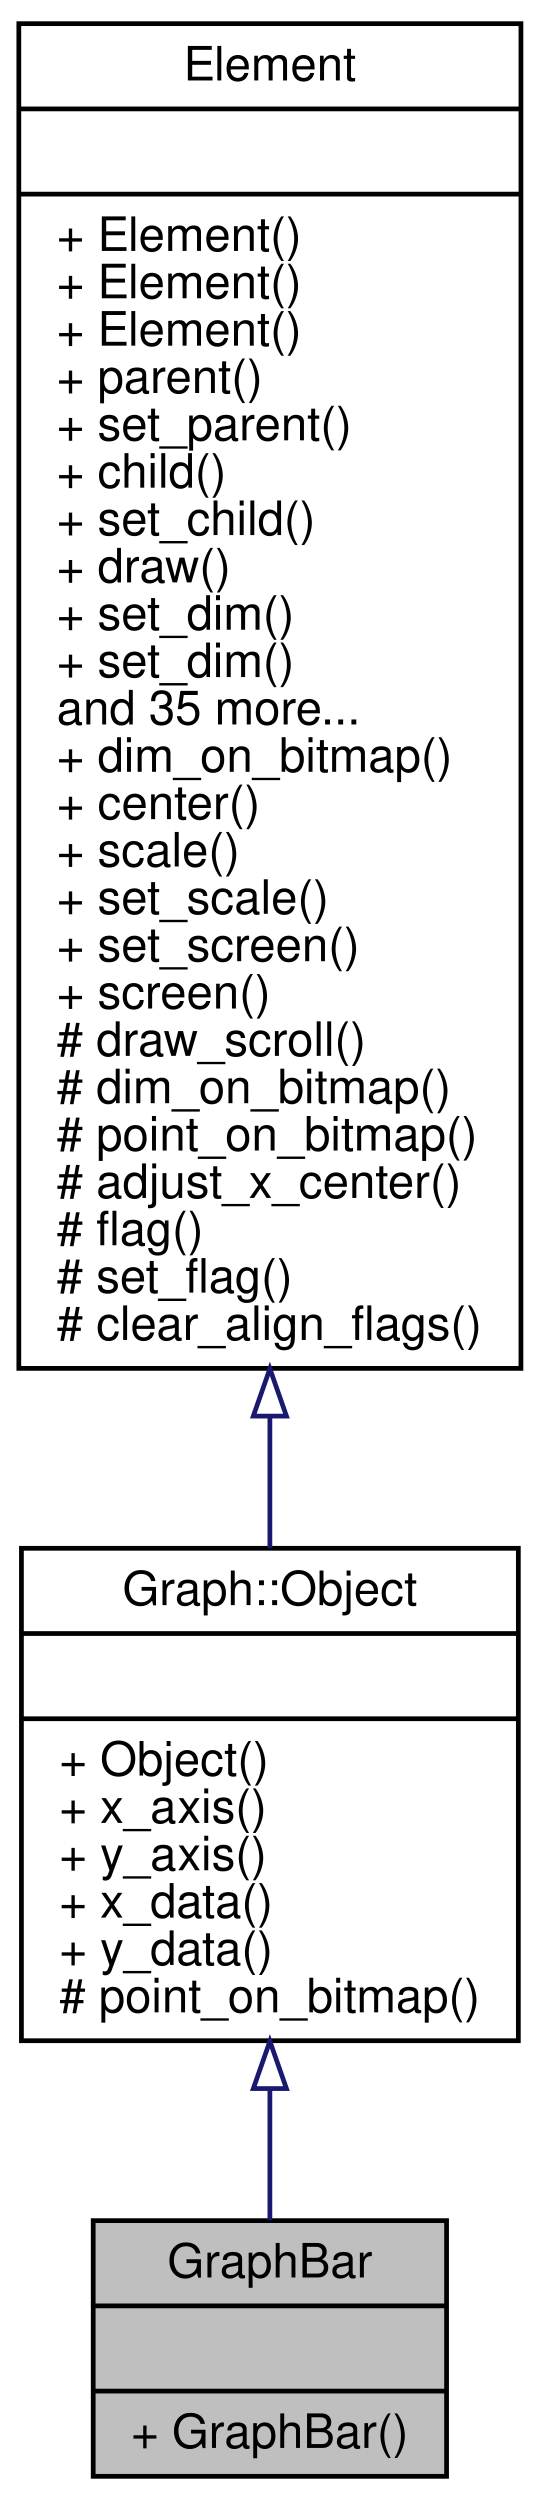
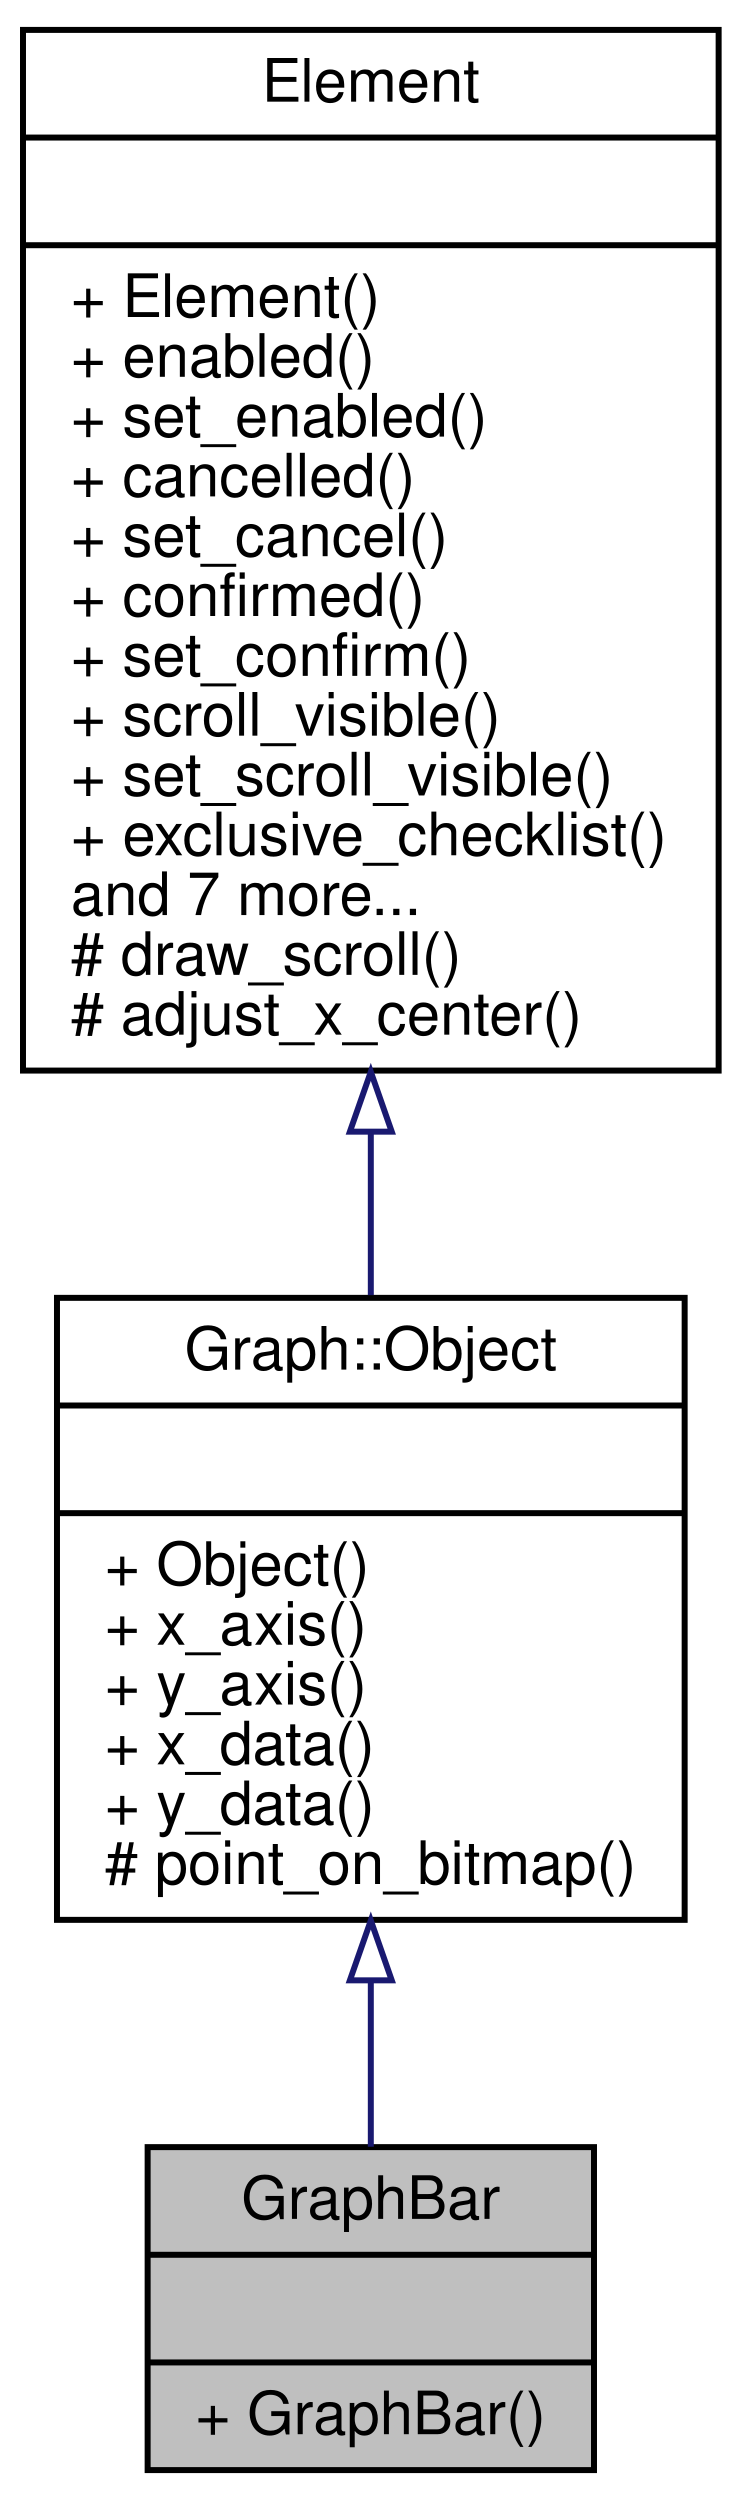
- <svg xmlns="http://www.w3.org/2000/svg" xmlns:xlink="http://www.w3.org/1999/xlink" width="114pt" height="528pt" viewBox="0.00 0.00 114.00 528.00">
-   <g id="graph0" class="graph" transform="scale(1 1) rotate(0) translate(4 524)">
+ <svg xmlns="http://www.w3.org/2000/svg" xmlns:xlink="http://www.w3.org/1999/xlink" width="124pt" height="418pt" viewBox="0.00 0.00 124.00 418.00">
+   <g id="graph0" class="graph" transform="scale(1 1) rotate(0) translate(4 414)">
    <g id="node1" class="node">
-       <polygon fill="#bfbfbf" stroke="black" points="15.684,-1 15.684,-55 90.316,-55 90.316,-1 15.684,-1" />
-       <text text-anchor="middle" x="53" y="-43" font-family="Helvetica,sans-Serif" font-size="10.00">GraphBar</text>
-       <polyline fill="none" stroke="black" points="15.684,-37 90.316,-37 " />
-       <text text-anchor="middle" x="53" y="-25" font-family="Helvetica,sans-Serif" font-size="10.00"> </text>
-       <polyline fill="none" stroke="black" points="15.684,-19 90.316,-19 " />
-       <text text-anchor="start" x="23.684" y="-7" font-family="Helvetica,sans-Serif" font-size="10.00">+ GraphBar()</text>
+       <polygon fill="#bfbfbf" stroke="black" points="20.684,-1 20.684,-55 95.316,-55 95.316,-1 20.684,-1" />
+       <text text-anchor="middle" x="58" y="-43" font-family="Helvetica,sans-Serif" font-size="10.00">GraphBar</text>
+       <polyline fill="none" stroke="black" points="20.684,-37 95.316,-37 " />
+       <text text-anchor="middle" x="58" y="-25" font-family="Helvetica,sans-Serif" font-size="10.00"> </text>
+       <polyline fill="none" stroke="black" points="20.684,-19 95.316,-19 " />
+       <text text-anchor="start" x="28.684" y="-7" font-family="Helvetica,sans-Serif" font-size="10.00">+ GraphBar()</text>
    </g>
    <g id="node2" class="node">
      <g id="a_node2">
        <a xlink:href="class_graph_1_1_object.html" target="_top" xlink:title="Abstract Graph Class. ">
-           <polygon fill="none" stroke="black" points="0.527,-93 0.527,-197 105.473,-197 105.473,-93 0.527,-93" />
-           <text text-anchor="middle" x="53" y="-185" font-family="Helvetica,sans-Serif" font-size="10.00">Graph::Object</text>
-           <polyline fill="none" stroke="black" points="0.527,-179 105.473,-179 " />
-           <text text-anchor="middle" x="53" y="-167" font-family="Helvetica,sans-Serif" font-size="10.00"> </text>
-           <polyline fill="none" stroke="black" points="0.527,-161 105.473,-161 " />
-           <text text-anchor="start" x="8.527" y="-149" font-family="Helvetica,sans-Serif" font-size="10.00">+ Object()</text>
-           <text text-anchor="start" x="8.527" y="-139" font-family="Helvetica,sans-Serif" font-size="10.00">+ x_axis()</text>
-           <text text-anchor="start" x="8.527" y="-129" font-family="Helvetica,sans-Serif" font-size="10.00">+ y_axis()</text>
-           <text text-anchor="start" x="8.527" y="-119" font-family="Helvetica,sans-Serif" font-size="10.00">+ x_data()</text>
-           <text text-anchor="start" x="8.527" y="-109" font-family="Helvetica,sans-Serif" font-size="10.00">+ y_data()</text>
-           <text text-anchor="start" x="8.527" y="-99" font-family="Helvetica,sans-Serif" font-size="10.00"># point_on_bitmap()</text>
+           <polygon fill="none" stroke="black" points="5.527,-93 5.527,-197 110.473,-197 110.473,-93 5.527,-93" />
+           <text text-anchor="middle" x="58" y="-185" font-family="Helvetica,sans-Serif" font-size="10.00">Graph::Object</text>
+           <polyline fill="none" stroke="black" points="5.527,-179 110.473,-179 " />
+           <text text-anchor="middle" x="58" y="-167" font-family="Helvetica,sans-Serif" font-size="10.00"> </text>
+           <polyline fill="none" stroke="black" points="5.527,-161 110.473,-161 " />
+           <text text-anchor="start" x="13.527" y="-149" font-family="Helvetica,sans-Serif" font-size="10.00">+ Object()</text>
+           <text text-anchor="start" x="13.527" y="-139" font-family="Helvetica,sans-Serif" font-size="10.00">+ x_axis()</text>
+           <text text-anchor="start" x="13.527" y="-129" font-family="Helvetica,sans-Serif" font-size="10.00">+ y_axis()</text>
+           <text text-anchor="start" x="13.527" y="-119" font-family="Helvetica,sans-Serif" font-size="10.00">+ x_data()</text>
+           <text text-anchor="start" x="13.527" y="-109" font-family="Helvetica,sans-Serif" font-size="10.00">+ y_data()</text>
+           <text text-anchor="start" x="13.527" y="-99" font-family="Helvetica,sans-Serif" font-size="10.00"># point_on_bitmap()</text>
        </a>
      </g>
    </g>
    <g id="edge1" class="edge">
-       <path fill="none" stroke="midnightblue" d="M53,-82.733C53,-72.992 53,-63.396 53,-55.069" />
-       <polygon fill="none" stroke="midnightblue" points="49.5,-82.89 53,-92.89 56.5,-82.89 49.5,-82.89" />
+       <path fill="none" stroke="midnightblue" d="M58,-82.733C58,-72.992 58,-63.396 58,-55.069" />
+       <polygon fill="none" stroke="midnightblue" points="54.5,-82.89 58,-92.89 61.5,-82.89 54.5,-82.89" />
    </g>
    <g id="node3" class="node">
      <g id="a_node3">
        <a xlink:href="class_element.html" target="_top" xlink:title="Element Class. ">
-           <polygon fill="none" stroke="black" points="-0.024,-235 -0.024,-519 106.024,-519 106.024,-235 -0.024,-235" />
-           <text text-anchor="middle" x="53" y="-507" font-family="Helvetica,sans-Serif" font-size="10.00">Element</text>
-           <polyline fill="none" stroke="black" points="-0.024,-501 106.024,-501 " />
-           <text text-anchor="middle" x="53" y="-489" font-family="Helvetica,sans-Serif" font-size="10.00"> </text>
-           <polyline fill="none" stroke="black" points="-0.024,-483 106.024,-483 " />
-           <text text-anchor="start" x="7.976" y="-471" font-family="Helvetica,sans-Serif" font-size="10.00">+ Element()</text>
-           <text text-anchor="start" x="7.976" y="-461" font-family="Helvetica,sans-Serif" font-size="10.00">+ Element()</text>
-           <text text-anchor="start" x="7.976" y="-451" font-family="Helvetica,sans-Serif" font-size="10.00">+ Element()</text>
-           <text text-anchor="start" x="7.976" y="-441" font-family="Helvetica,sans-Serif" font-size="10.00">+ parent()</text>
-           <text text-anchor="start" x="7.976" y="-431" font-family="Helvetica,sans-Serif" font-size="10.00">+ set_parent()</text>
-           <text text-anchor="start" x="7.976" y="-421" font-family="Helvetica,sans-Serif" font-size="10.00">+ child()</text>
-           <text text-anchor="start" x="7.976" y="-411" font-family="Helvetica,sans-Serif" font-size="10.00">+ set_child()</text>
-           <text text-anchor="start" x="7.976" y="-401" font-family="Helvetica,sans-Serif" font-size="10.00">+ draw()</text>
-           <text text-anchor="start" x="7.976" y="-391" font-family="Helvetica,sans-Serif" font-size="10.00">+ set_dim()</text>
-           <text text-anchor="start" x="7.976" y="-381" font-family="Helvetica,sans-Serif" font-size="10.00">+ set_dim()</text>
-           <text text-anchor="start" x="7.976" y="-371" font-family="Helvetica,sans-Serif" font-size="10.00">and 35 more...</text>
-           <text text-anchor="start" x="7.976" y="-361" font-family="Helvetica,sans-Serif" font-size="10.00">+ dim_on_bitmap()</text>
-           <text text-anchor="start" x="7.976" y="-351" font-family="Helvetica,sans-Serif" font-size="10.00">+ center()</text>
-           <text text-anchor="start" x="7.976" y="-341" font-family="Helvetica,sans-Serif" font-size="10.00">+ scale()</text>
-           <text text-anchor="start" x="7.976" y="-331" font-family="Helvetica,sans-Serif" font-size="10.00">+ set_scale()</text>
-           <text text-anchor="start" x="7.976" y="-321" font-family="Helvetica,sans-Serif" font-size="10.00">+ set_screen()</text>
-           <text text-anchor="start" x="7.976" y="-311" font-family="Helvetica,sans-Serif" font-size="10.00">+ screen()</text>
-           <text text-anchor="start" x="7.976" y="-301" font-family="Helvetica,sans-Serif" font-size="10.00"># draw_scroll()</text>
-           <text text-anchor="start" x="7.976" y="-291" font-family="Helvetica,sans-Serif" font-size="10.00"># dim_on_bitmap()</text>
-           <text text-anchor="start" x="7.976" y="-281" font-family="Helvetica,sans-Serif" font-size="10.00"># point_on_bitmap()</text>
-           <text text-anchor="start" x="7.976" y="-271" font-family="Helvetica,sans-Serif" font-size="10.00"># adjust_x_center()</text>
-           <text text-anchor="start" x="7.976" y="-261" font-family="Helvetica,sans-Serif" font-size="10.00"># flag()</text>
-           <text text-anchor="start" x="7.976" y="-251" font-family="Helvetica,sans-Serif" font-size="10.00"># set_flag()</text>
-           <text text-anchor="start" x="7.976" y="-241" font-family="Helvetica,sans-Serif" font-size="10.00"># clear_align_flags()</text>
+           <polygon fill="none" stroke="black" points="-0.156,-235 -0.156,-409 116.156,-409 116.156,-235 -0.156,-235" />
+           <text text-anchor="middle" x="58" y="-397" font-family="Helvetica,sans-Serif" font-size="10.00">Element</text>
+           <polyline fill="none" stroke="black" points="-0.156,-391 116.156,-391 " />
+           <text text-anchor="middle" x="58" y="-379" font-family="Helvetica,sans-Serif" font-size="10.00"> </text>
+           <polyline fill="none" stroke="black" points="-0.156,-373 116.156,-373 " />
+           <text text-anchor="start" x="7.844" y="-361" font-family="Helvetica,sans-Serif" font-size="10.00">+ Element()</text>
+           <text text-anchor="start" x="7.844" y="-351" font-family="Helvetica,sans-Serif" font-size="10.00">+ enabled()</text>
+           <text text-anchor="start" x="7.844" y="-341" font-family="Helvetica,sans-Serif" font-size="10.00">+ set_enabled()</text>
+           <text text-anchor="start" x="7.844" y="-331" font-family="Helvetica,sans-Serif" font-size="10.00">+ cancelled()</text>
+           <text text-anchor="start" x="7.844" y="-321" font-family="Helvetica,sans-Serif" font-size="10.00">+ set_cancel()</text>
+           <text text-anchor="start" x="7.844" y="-311" font-family="Helvetica,sans-Serif" font-size="10.00">+ confirmed()</text>
+           <text text-anchor="start" x="7.844" y="-301" font-family="Helvetica,sans-Serif" font-size="10.00">+ set_confirm()</text>
+           <text text-anchor="start" x="7.844" y="-291" font-family="Helvetica,sans-Serif" font-size="10.00">+ scroll_visible()</text>
+           <text text-anchor="start" x="7.844" y="-281" font-family="Helvetica,sans-Serif" font-size="10.00">+ set_scroll_visible()</text>
+           <text text-anchor="start" x="7.844" y="-271" font-family="Helvetica,sans-Serif" font-size="10.00">+ exclusive_checklist()</text>
+           <text text-anchor="start" x="7.844" y="-261" font-family="Helvetica,sans-Serif" font-size="10.00">and 7 more...</text>
+           <text text-anchor="start" x="7.844" y="-251" font-family="Helvetica,sans-Serif" font-size="10.00"># draw_scroll()</text>
+           <text text-anchor="start" x="7.844" y="-241" font-family="Helvetica,sans-Serif" font-size="10.00"># adjust_x_center()</text>
        </a>
      </g>
    </g>
    <g id="edge2" class="edge">
-       <path fill="none" stroke="midnightblue" d="M53,-224.68C53,-214.971 53,-205.647 53,-197.027" />
-       <polygon fill="none" stroke="midnightblue" points="49.5,-224.924 53,-234.924 56.5,-224.924 49.5,-224.924" />
+       <path fill="none" stroke="midnightblue" d="M58,-224.619C58,-215.284 58,-206.086 58,-197.454" />
+       <polygon fill="none" stroke="midnightblue" points="54.5,-224.782 58,-234.782 61.5,-224.782 54.5,-224.782" />
    </g>
  </g>
</svg>
